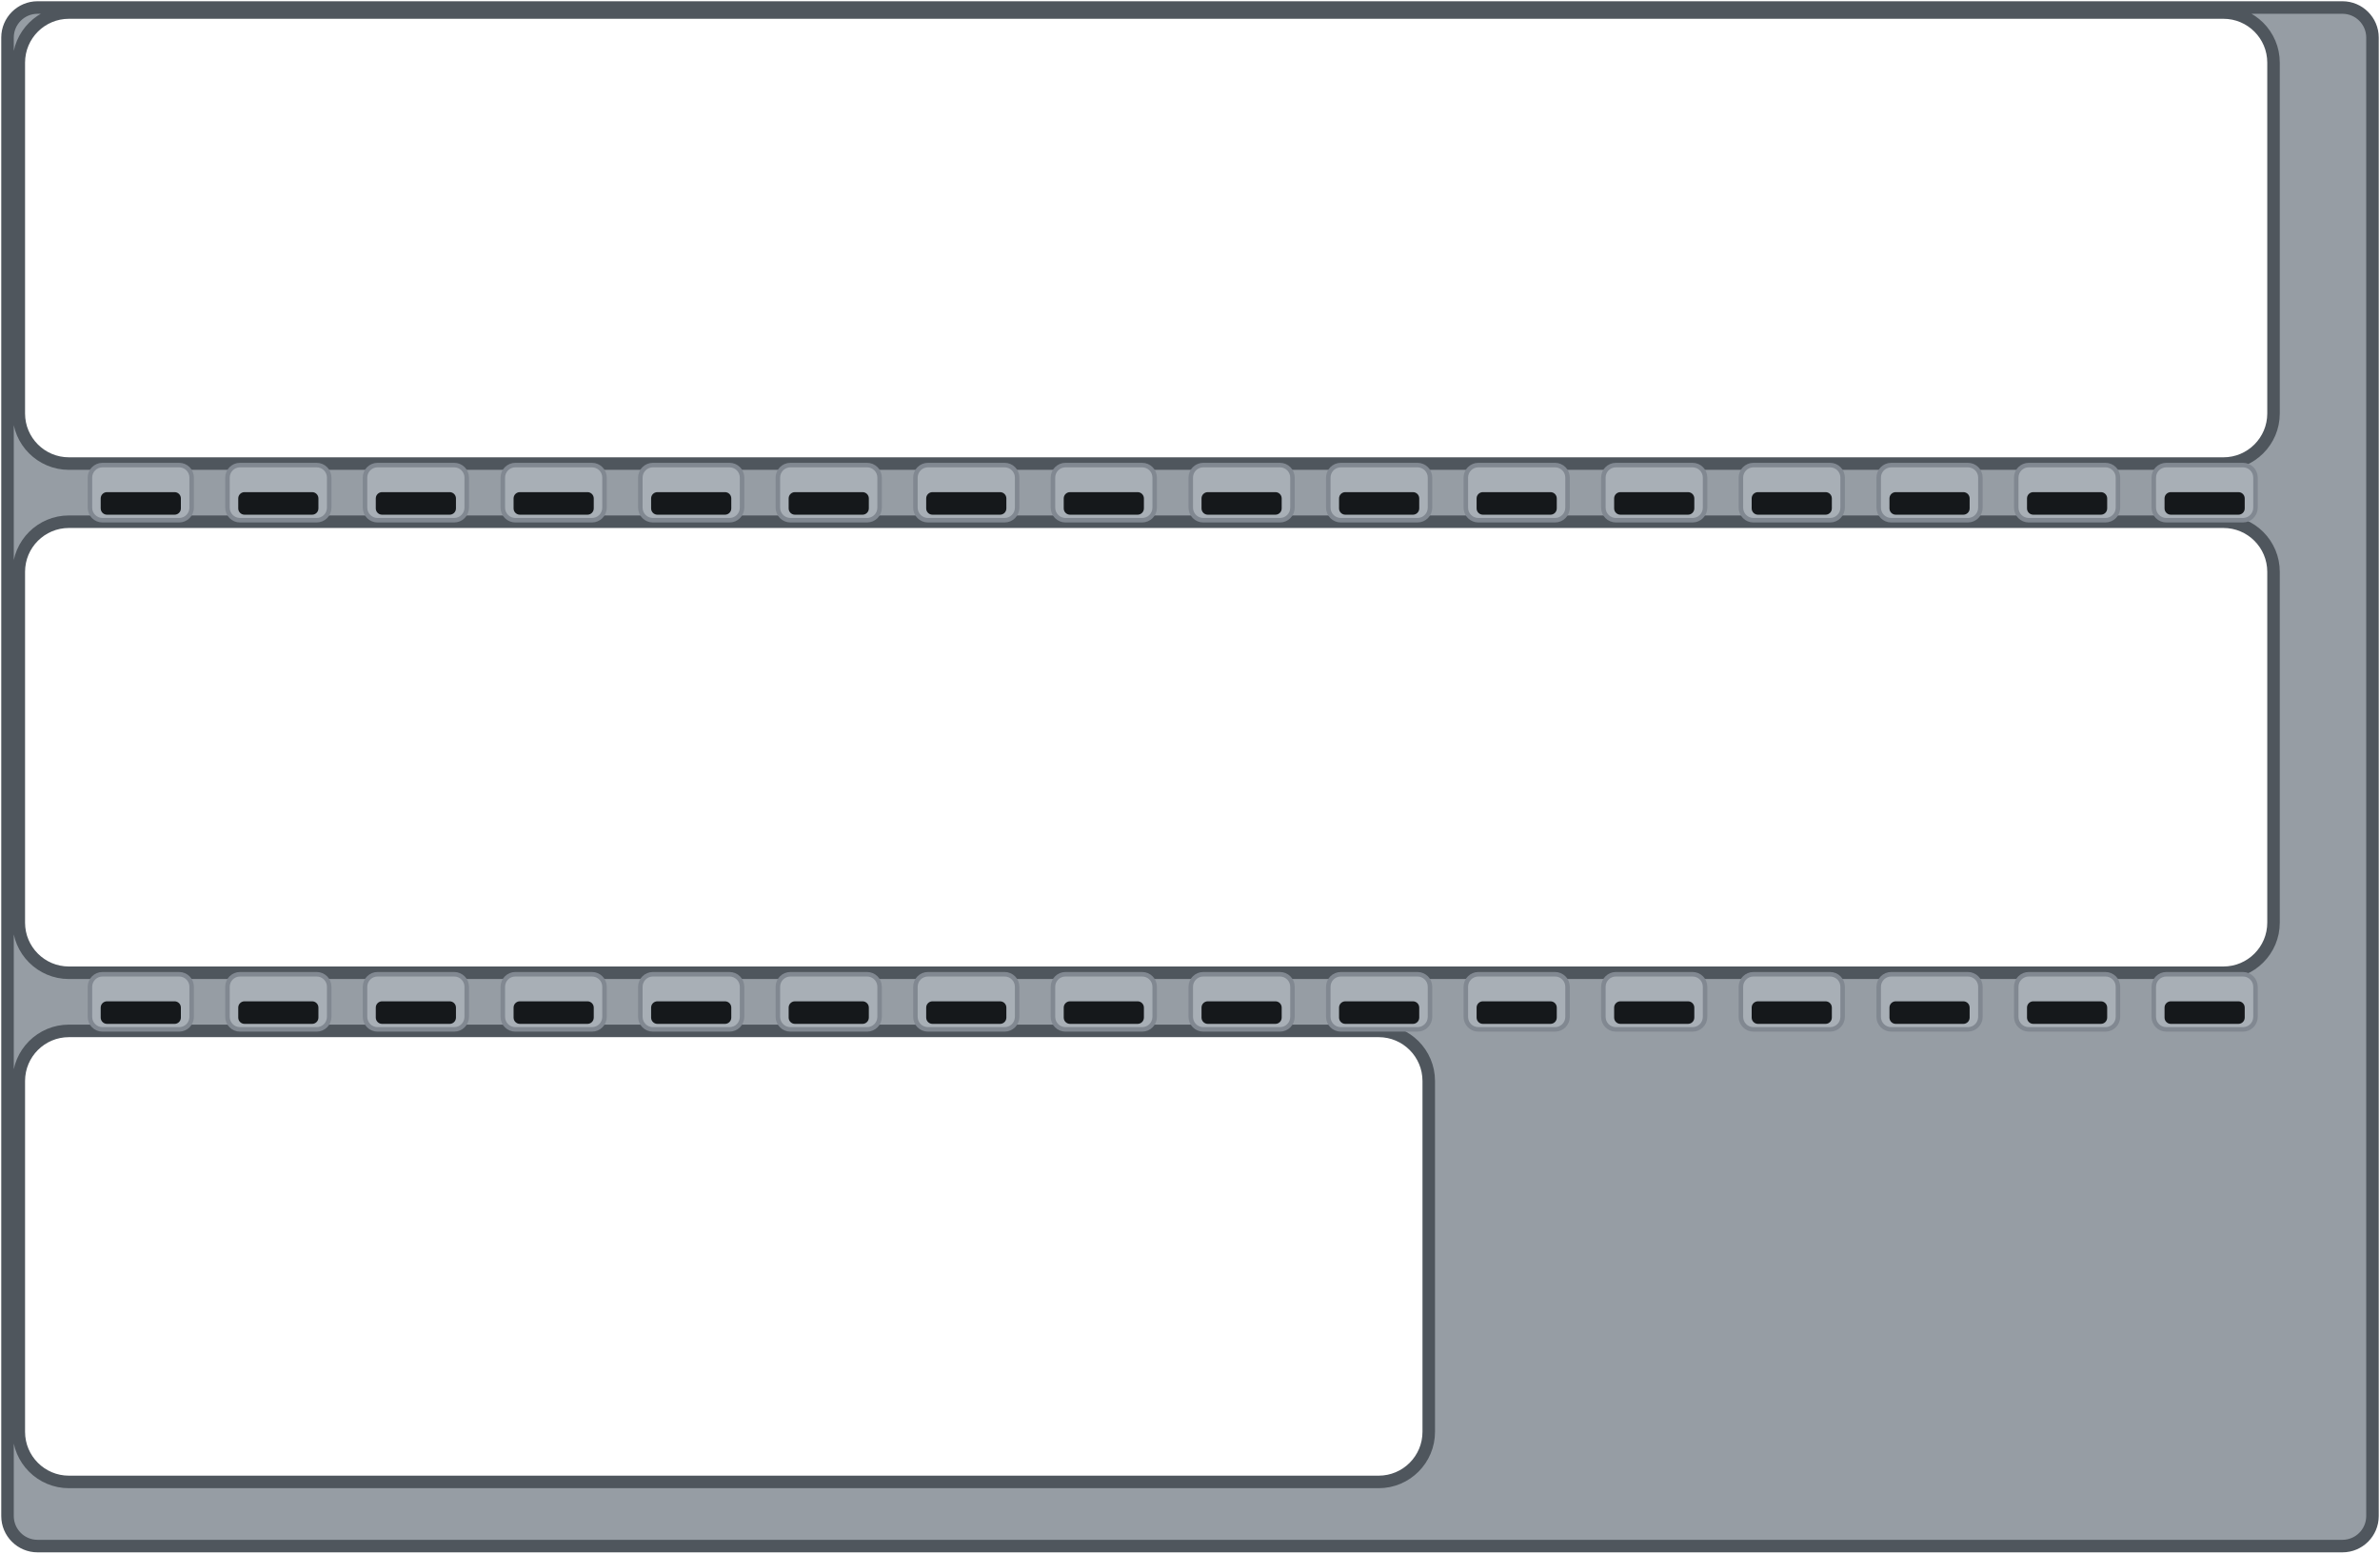
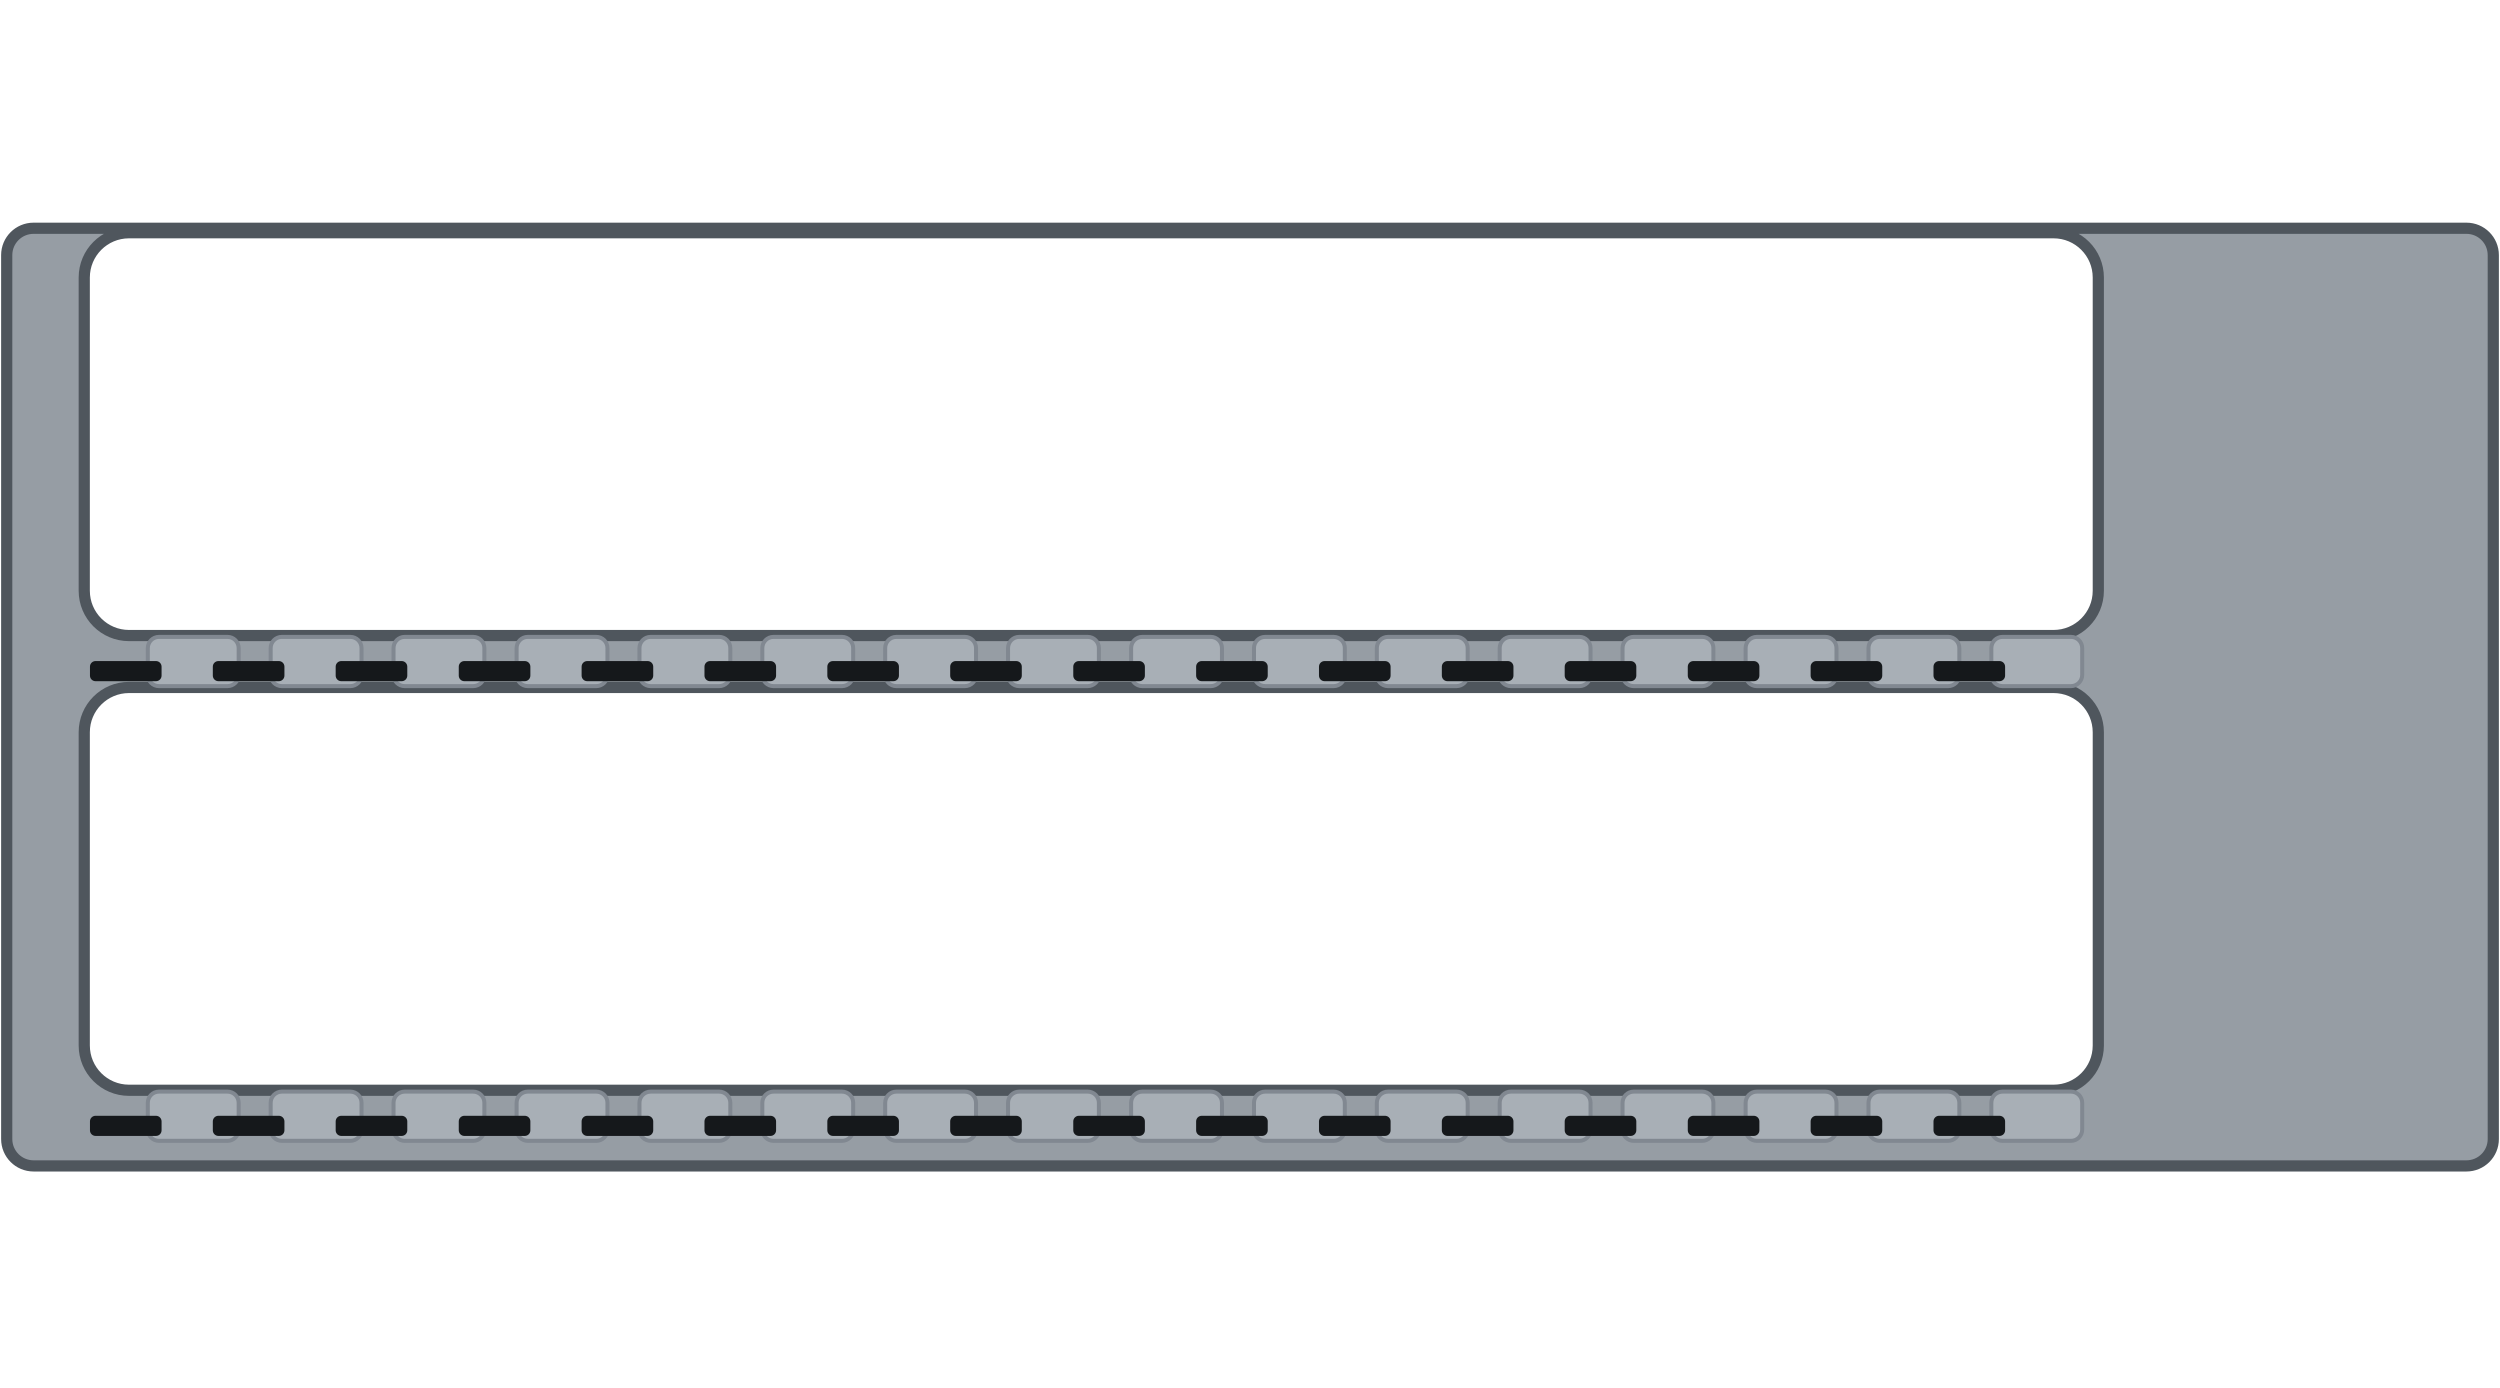
- <svg xmlns="http://www.w3.org/2000/svg" width="95.0mm" height="62.0mm" viewBox="0 0 95.0 62.0">
-   <path id="plate" fill-rule="evenodd" d="M1.50 0.30 H93.50 A1.20 1.20 0 0 1 94.70 1.50 V60.50 A1.20 1.20 0 0 1 93.50 61.70 H1.50 A1.20 1.20 0 0 1 0.30 60.50 V1.50 A1.20 1.20 0 0 1 1.50 0.30 Z M2.75 0.50 H88.75 A2.00 2.00 0 0 1 90.75 2.50 V16.50 A2.00 2.00 0 0 1 88.75 18.50 H2.75 A2.00 2.00 0 0 1 0.75 16.50 V2.50 A2.00 2.00 0 0 1 2.75 0.50 Z M2.75 20.82 H88.75 A2.00 2.00 0 0 1 90.75 22.82 V36.82 A2.00 2.00 0 0 1 88.75 38.82 H2.75 A2.00 2.00 0 0 1 0.75 36.82 V22.82 A2.00 2.00 0 0 1 2.75 20.82 Z M2.75 41.14 H55.03 A2.00 2.00 0 0 1 57.03 43.14 V57.14 A2.00 2.00 0 0 1 55.03 59.14 H2.75 A2.00 2.00 0 0 1 0.75 57.14 V43.14 A2.00 2.00 0 0 1 2.75 41.14 Z" fill="#969da4" stroke="#4f565d" stroke-width="0.5" />
-   <rect id="slot-4" x="2.50" y="5.00" width="89.9" height="12.2" rx="1.4" fill="none" stroke="none" />
-   <rect id="slot-5" x="2.50" y="25.32" width="89.9" height="12.2" rx="1.4" fill="none" stroke="none" />
-   <rect id="slot-6" x="2.50" y="45.64" width="54.53" height="12.2" rx="1.4" fill="none" stroke="none" />
+ <svg xmlns="http://www.w3.org/2000/svg" width="111.715mm" height="62.0mm" viewBox="0 0 111.715 42.2">
+   <path id="plate" fill-rule="evenodd" d="M1.500 0.300 H110.215 A1.20 1.20 0 0 1 111.415 1.500 V41.000 A1.20 1.20 0 0 1 110.215 42.200 H1.500 A1.20 1.20 0 0 1 0.300 41.000 V1.500 A1.20 1.20 0 0 1 1.500 0.300 Z M5.765 0.500 H91.765 A2.00 2.00 0 0 1 93.765 2.500 V16.500 A2.00 2.00 0 0 1 91.765 18.500 H5.765 A2.00 2.00 0 0 1 3.765 16.500 V2.500 A2.00 2.00 0 0 1 5.765 0.500 Z M5.765 20.820 H91.765 A2.00 2.00 0 0 1 93.765 22.820 V36.820 A2.00 2.00 0 0 1 91.765 38.820 H5.765 A2.00 2.00 0 0 1 3.765 36.820 V22.820 A2.00 2.00 0 0 1 5.765 20.820 Z" fill="#969da4" stroke="#4f565d" stroke-width="0.5" />
+   <rect id="slot-4" x="3.765" y="5.00" width="89.9" height="12.2" rx="1.4" fill="none" stroke="none" />
+   <rect id="slot-5" x="3.765" y="25.32" width="89.9" height="12.2" rx="1.4" fill="none" stroke="none" />
+   <rect id="slot-6" x="3.765" y="41.99" width="54.53" height="12.2" rx="1.4" fill="none" stroke="none" />
  <g id="louvres-1">
-     <rect x="3.59" y="18.56" width="4.06" height="2.2" rx="0.5" fill="#a8afb6" stroke="#818891" stroke-width="0.18" />
+     <rect x="6.605" y="18.56" width="4.06" height="2.2" rx="0.5" fill="#a8afb6" stroke="#818891" stroke-width="0.18" />
    <rect x="4.02" y="19.64" width="3.2" height="0.9" rx="0.25" fill="#15181b" />
-     <rect x="9.08" y="18.56" width="4.06" height="2.2" rx="0.5" fill="#a8afb6" stroke="#818891" stroke-width="0.18" />
+     <rect x="12.095" y="18.56" width="4.06" height="2.2" rx="0.5" fill="#a8afb6" stroke="#818891" stroke-width="0.18" />
    <rect x="9.51" y="19.64" width="3.2" height="0.9" rx="0.25" fill="#15181b" />
-     <rect x="14.57" y="18.56" width="4.06" height="2.2" rx="0.5" fill="#a8afb6" stroke="#818891" stroke-width="0.18" />
+     <rect x="17.585" y="18.56" width="4.06" height="2.2" rx="0.5" fill="#a8afb6" stroke="#818891" stroke-width="0.18" />
    <rect x="15.00" y="19.64" width="3.2" height="0.9" rx="0.25" fill="#15181b" />
-     <rect x="20.07" y="18.56" width="4.06" height="2.2" rx="0.5" fill="#a8afb6" stroke="#818891" stroke-width="0.18" />
+     <rect x="23.085" y="18.56" width="4.06" height="2.2" rx="0.5" fill="#a8afb6" stroke="#818891" stroke-width="0.18" />
    <rect x="20.50" y="19.64" width="3.2" height="0.9" rx="0.25" fill="#15181b" />
-     <rect x="25.56" y="18.56" width="4.06" height="2.2" rx="0.5" fill="#a8afb6" stroke="#818891" stroke-width="0.18" />
+     <rect x="28.575" y="18.56" width="4.06" height="2.2" rx="0.5" fill="#a8afb6" stroke="#818891" stroke-width="0.18" />
    <rect x="25.99" y="19.64" width="3.2" height="0.9" rx="0.25" fill="#15181b" />
-     <rect x="31.05" y="18.56" width="4.06" height="2.2" rx="0.5" fill="#a8afb6" stroke="#818891" stroke-width="0.18" />
+     <rect x="34.065" y="18.56" width="4.06" height="2.2" rx="0.5" fill="#a8afb6" stroke="#818891" stroke-width="0.18" />
    <rect x="31.48" y="19.64" width="3.2" height="0.9" rx="0.25" fill="#15181b" />
-     <rect x="36.54" y="18.56" width="4.06" height="2.2" rx="0.5" fill="#a8afb6" stroke="#818891" stroke-width="0.18" />
+     <rect x="39.555" y="18.56" width="4.06" height="2.2" rx="0.5" fill="#a8afb6" stroke="#818891" stroke-width="0.18" />
    <rect x="36.97" y="19.64" width="3.2" height="0.9" rx="0.25" fill="#15181b" />
-     <rect x="42.03" y="18.56" width="4.06" height="2.2" rx="0.5" fill="#a8afb6" stroke="#818891" stroke-width="0.18" />
+     <rect x="45.045" y="18.56" width="4.06" height="2.2" rx="0.5" fill="#a8afb6" stroke="#818891" stroke-width="0.18" />
    <rect x="42.46" y="19.64" width="3.2" height="0.9" rx="0.25" fill="#15181b" />
-     <rect x="47.53" y="18.56" width="4.06" height="2.2" rx="0.5" fill="#a8afb6" stroke="#818891" stroke-width="0.18" />
+     <rect x="50.545" y="18.56" width="4.06" height="2.2" rx="0.5" fill="#a8afb6" stroke="#818891" stroke-width="0.18" />
    <rect x="47.96" y="19.64" width="3.2" height="0.9" rx="0.25" fill="#15181b" />
-     <rect x="53.02" y="18.56" width="4.06" height="2.2" rx="0.5" fill="#a8afb6" stroke="#818891" stroke-width="0.18" />
+     <rect x="56.035" y="18.56" width="4.06" height="2.2" rx="0.5" fill="#a8afb6" stroke="#818891" stroke-width="0.18" />
    <rect x="53.45" y="19.64" width="3.2" height="0.9" rx="0.25" fill="#15181b" />
-     <rect x="58.51" y="18.56" width="4.06" height="2.2" rx="0.5" fill="#a8afb6" stroke="#818891" stroke-width="0.18" />
+     <rect x="61.525" y="18.56" width="4.06" height="2.2" rx="0.5" fill="#a8afb6" stroke="#818891" stroke-width="0.18" />
    <rect x="58.94" y="19.64" width="3.2" height="0.9" rx="0.25" fill="#15181b" />
-     <rect x="64.00" y="18.56" width="4.06" height="2.2" rx="0.5" fill="#a8afb6" stroke="#818891" stroke-width="0.18" />
+     <rect x="67.015" y="18.56" width="4.06" height="2.2" rx="0.5" fill="#a8afb6" stroke="#818891" stroke-width="0.18" />
    <rect x="64.43" y="19.64" width="3.2" height="0.9" rx="0.25" fill="#15181b" />
-     <rect x="69.49" y="18.56" width="4.06" height="2.2" rx="0.5" fill="#a8afb6" stroke="#818891" stroke-width="0.18" />
+     <rect x="72.505" y="18.56" width="4.06" height="2.2" rx="0.5" fill="#a8afb6" stroke="#818891" stroke-width="0.18" />
    <rect x="69.92" y="19.64" width="3.2" height="0.9" rx="0.25" fill="#15181b" />
-     <rect x="74.99" y="18.56" width="4.06" height="2.2" rx="0.5" fill="#a8afb6" stroke="#818891" stroke-width="0.18" />
+     <rect x="78.005" y="18.56" width="4.06" height="2.2" rx="0.5" fill="#a8afb6" stroke="#818891" stroke-width="0.18" />
    <rect x="75.42" y="19.64" width="3.2" height="0.9" rx="0.25" fill="#15181b" />
-     <rect x="80.48" y="18.56" width="4.06" height="2.2" rx="0.5" fill="#a8afb6" stroke="#818891" stroke-width="0.18" />
+     <rect x="83.495" y="18.56" width="4.06" height="2.2" rx="0.5" fill="#a8afb6" stroke="#818891" stroke-width="0.18" />
    <rect x="80.91" y="19.64" width="3.2" height="0.9" rx="0.25" fill="#15181b" />
-     <rect x="85.97" y="18.56" width="4.06" height="2.2" rx="0.5" fill="#a8afb6" stroke="#818891" stroke-width="0.18" />
+     <rect x="88.985" y="18.56" width="4.06" height="2.2" rx="0.5" fill="#a8afb6" stroke="#818891" stroke-width="0.18" />
    <rect x="86.40" y="19.64" width="3.2" height="0.9" rx="0.25" fill="#15181b" />
  </g>
  <g id="louvres-2">
-     <rect x="3.59" y="38.88" width="4.06" height="2.2" rx="0.5" fill="#a8afb6" stroke="#818891" stroke-width="0.18" />
+     <rect x="6.605" y="38.88" width="4.06" height="2.2" rx="0.5" fill="#a8afb6" stroke="#818891" stroke-width="0.18" />
    <rect x="4.02" y="39.96" width="3.2" height="0.9" rx="0.25" fill="#15181b" />
-     <rect x="9.08" y="38.88" width="4.06" height="2.2" rx="0.5" fill="#a8afb6" stroke="#818891" stroke-width="0.18" />
+     <rect x="12.095" y="38.88" width="4.06" height="2.2" rx="0.5" fill="#a8afb6" stroke="#818891" stroke-width="0.18" />
    <rect x="9.51" y="39.96" width="3.2" height="0.9" rx="0.25" fill="#15181b" />
-     <rect x="14.57" y="38.88" width="4.06" height="2.2" rx="0.5" fill="#a8afb6" stroke="#818891" stroke-width="0.18" />
+     <rect x="17.585" y="38.88" width="4.06" height="2.2" rx="0.5" fill="#a8afb6" stroke="#818891" stroke-width="0.18" />
    <rect x="15.00" y="39.96" width="3.2" height="0.9" rx="0.25" fill="#15181b" />
-     <rect x="20.07" y="38.88" width="4.06" height="2.2" rx="0.5" fill="#a8afb6" stroke="#818891" stroke-width="0.18" />
+     <rect x="23.085" y="38.88" width="4.06" height="2.2" rx="0.5" fill="#a8afb6" stroke="#818891" stroke-width="0.18" />
    <rect x="20.50" y="39.96" width="3.2" height="0.9" rx="0.25" fill="#15181b" />
-     <rect x="25.56" y="38.88" width="4.06" height="2.2" rx="0.5" fill="#a8afb6" stroke="#818891" stroke-width="0.18" />
+     <rect x="28.575" y="38.88" width="4.06" height="2.2" rx="0.5" fill="#a8afb6" stroke="#818891" stroke-width="0.18" />
    <rect x="25.99" y="39.96" width="3.2" height="0.9" rx="0.25" fill="#15181b" />
-     <rect x="31.05" y="38.88" width="4.06" height="2.2" rx="0.5" fill="#a8afb6" stroke="#818891" stroke-width="0.18" />
+     <rect x="34.065" y="38.88" width="4.06" height="2.2" rx="0.5" fill="#a8afb6" stroke="#818891" stroke-width="0.18" />
    <rect x="31.48" y="39.96" width="3.2" height="0.9" rx="0.25" fill="#15181b" />
-     <rect x="36.54" y="38.88" width="4.06" height="2.2" rx="0.5" fill="#a8afb6" stroke="#818891" stroke-width="0.18" />
+     <rect x="39.555" y="38.88" width="4.06" height="2.2" rx="0.5" fill="#a8afb6" stroke="#818891" stroke-width="0.18" />
    <rect x="36.97" y="39.96" width="3.2" height="0.9" rx="0.25" fill="#15181b" />
-     <rect x="42.03" y="38.88" width="4.06" height="2.2" rx="0.5" fill="#a8afb6" stroke="#818891" stroke-width="0.18" />
+     <rect x="45.045" y="38.88" width="4.06" height="2.2" rx="0.5" fill="#a8afb6" stroke="#818891" stroke-width="0.18" />
    <rect x="42.46" y="39.96" width="3.2" height="0.9" rx="0.25" fill="#15181b" />
-     <rect x="47.53" y="38.88" width="4.06" height="2.2" rx="0.5" fill="#a8afb6" stroke="#818891" stroke-width="0.18" />
+     <rect x="50.545" y="38.88" width="4.06" height="2.2" rx="0.5" fill="#a8afb6" stroke="#818891" stroke-width="0.18" />
    <rect x="47.96" y="39.96" width="3.2" height="0.9" rx="0.25" fill="#15181b" />
-     <rect x="53.02" y="38.88" width="4.06" height="2.2" rx="0.5" fill="#a8afb6" stroke="#818891" stroke-width="0.18" />
+     <rect x="56.035" y="38.88" width="4.06" height="2.2" rx="0.5" fill="#a8afb6" stroke="#818891" stroke-width="0.18" />
    <rect x="53.45" y="39.96" width="3.2" height="0.9" rx="0.25" fill="#15181b" />
-     <rect x="58.51" y="38.88" width="4.06" height="2.2" rx="0.5" fill="#a8afb6" stroke="#818891" stroke-width="0.18" />
+     <rect x="61.525" y="38.88" width="4.06" height="2.2" rx="0.5" fill="#a8afb6" stroke="#818891" stroke-width="0.18" />
    <rect x="58.94" y="39.96" width="3.2" height="0.9" rx="0.25" fill="#15181b" />
-     <rect x="64.00" y="38.88" width="4.06" height="2.2" rx="0.5" fill="#a8afb6" stroke="#818891" stroke-width="0.18" />
+     <rect x="67.015" y="38.88" width="4.06" height="2.2" rx="0.5" fill="#a8afb6" stroke="#818891" stroke-width="0.18" />
    <rect x="64.43" y="39.96" width="3.2" height="0.9" rx="0.25" fill="#15181b" />
-     <rect x="69.49" y="38.88" width="4.06" height="2.2" rx="0.5" fill="#a8afb6" stroke="#818891" stroke-width="0.18" />
+     <rect x="72.505" y="38.88" width="4.06" height="2.2" rx="0.5" fill="#a8afb6" stroke="#818891" stroke-width="0.18" />
    <rect x="69.92" y="39.96" width="3.2" height="0.9" rx="0.25" fill="#15181b" />
-     <rect x="74.99" y="38.88" width="4.06" height="2.2" rx="0.5" fill="#a8afb6" stroke="#818891" stroke-width="0.18" />
+     <rect x="78.005" y="38.88" width="4.06" height="2.2" rx="0.5" fill="#a8afb6" stroke="#818891" stroke-width="0.18" />
    <rect x="75.42" y="39.96" width="3.2" height="0.9" rx="0.25" fill="#15181b" />
-     <rect x="80.48" y="38.88" width="4.06" height="2.2" rx="0.5" fill="#a8afb6" stroke="#818891" stroke-width="0.18" />
+     <rect x="83.495" y="38.88" width="4.06" height="2.2" rx="0.5" fill="#a8afb6" stroke="#818891" stroke-width="0.18" />
    <rect x="80.91" y="39.96" width="3.2" height="0.9" rx="0.25" fill="#15181b" />
-     <rect x="85.97" y="38.88" width="4.06" height="2.2" rx="0.5" fill="#a8afb6" stroke="#818891" stroke-width="0.18" />
+     <rect x="88.985" y="38.88" width="4.06" height="2.2" rx="0.5" fill="#a8afb6" stroke="#818891" stroke-width="0.18" />
    <rect x="86.40" y="39.96" width="3.2" height="0.9" rx="0.25" fill="#15181b" />
  </g>
</svg>
